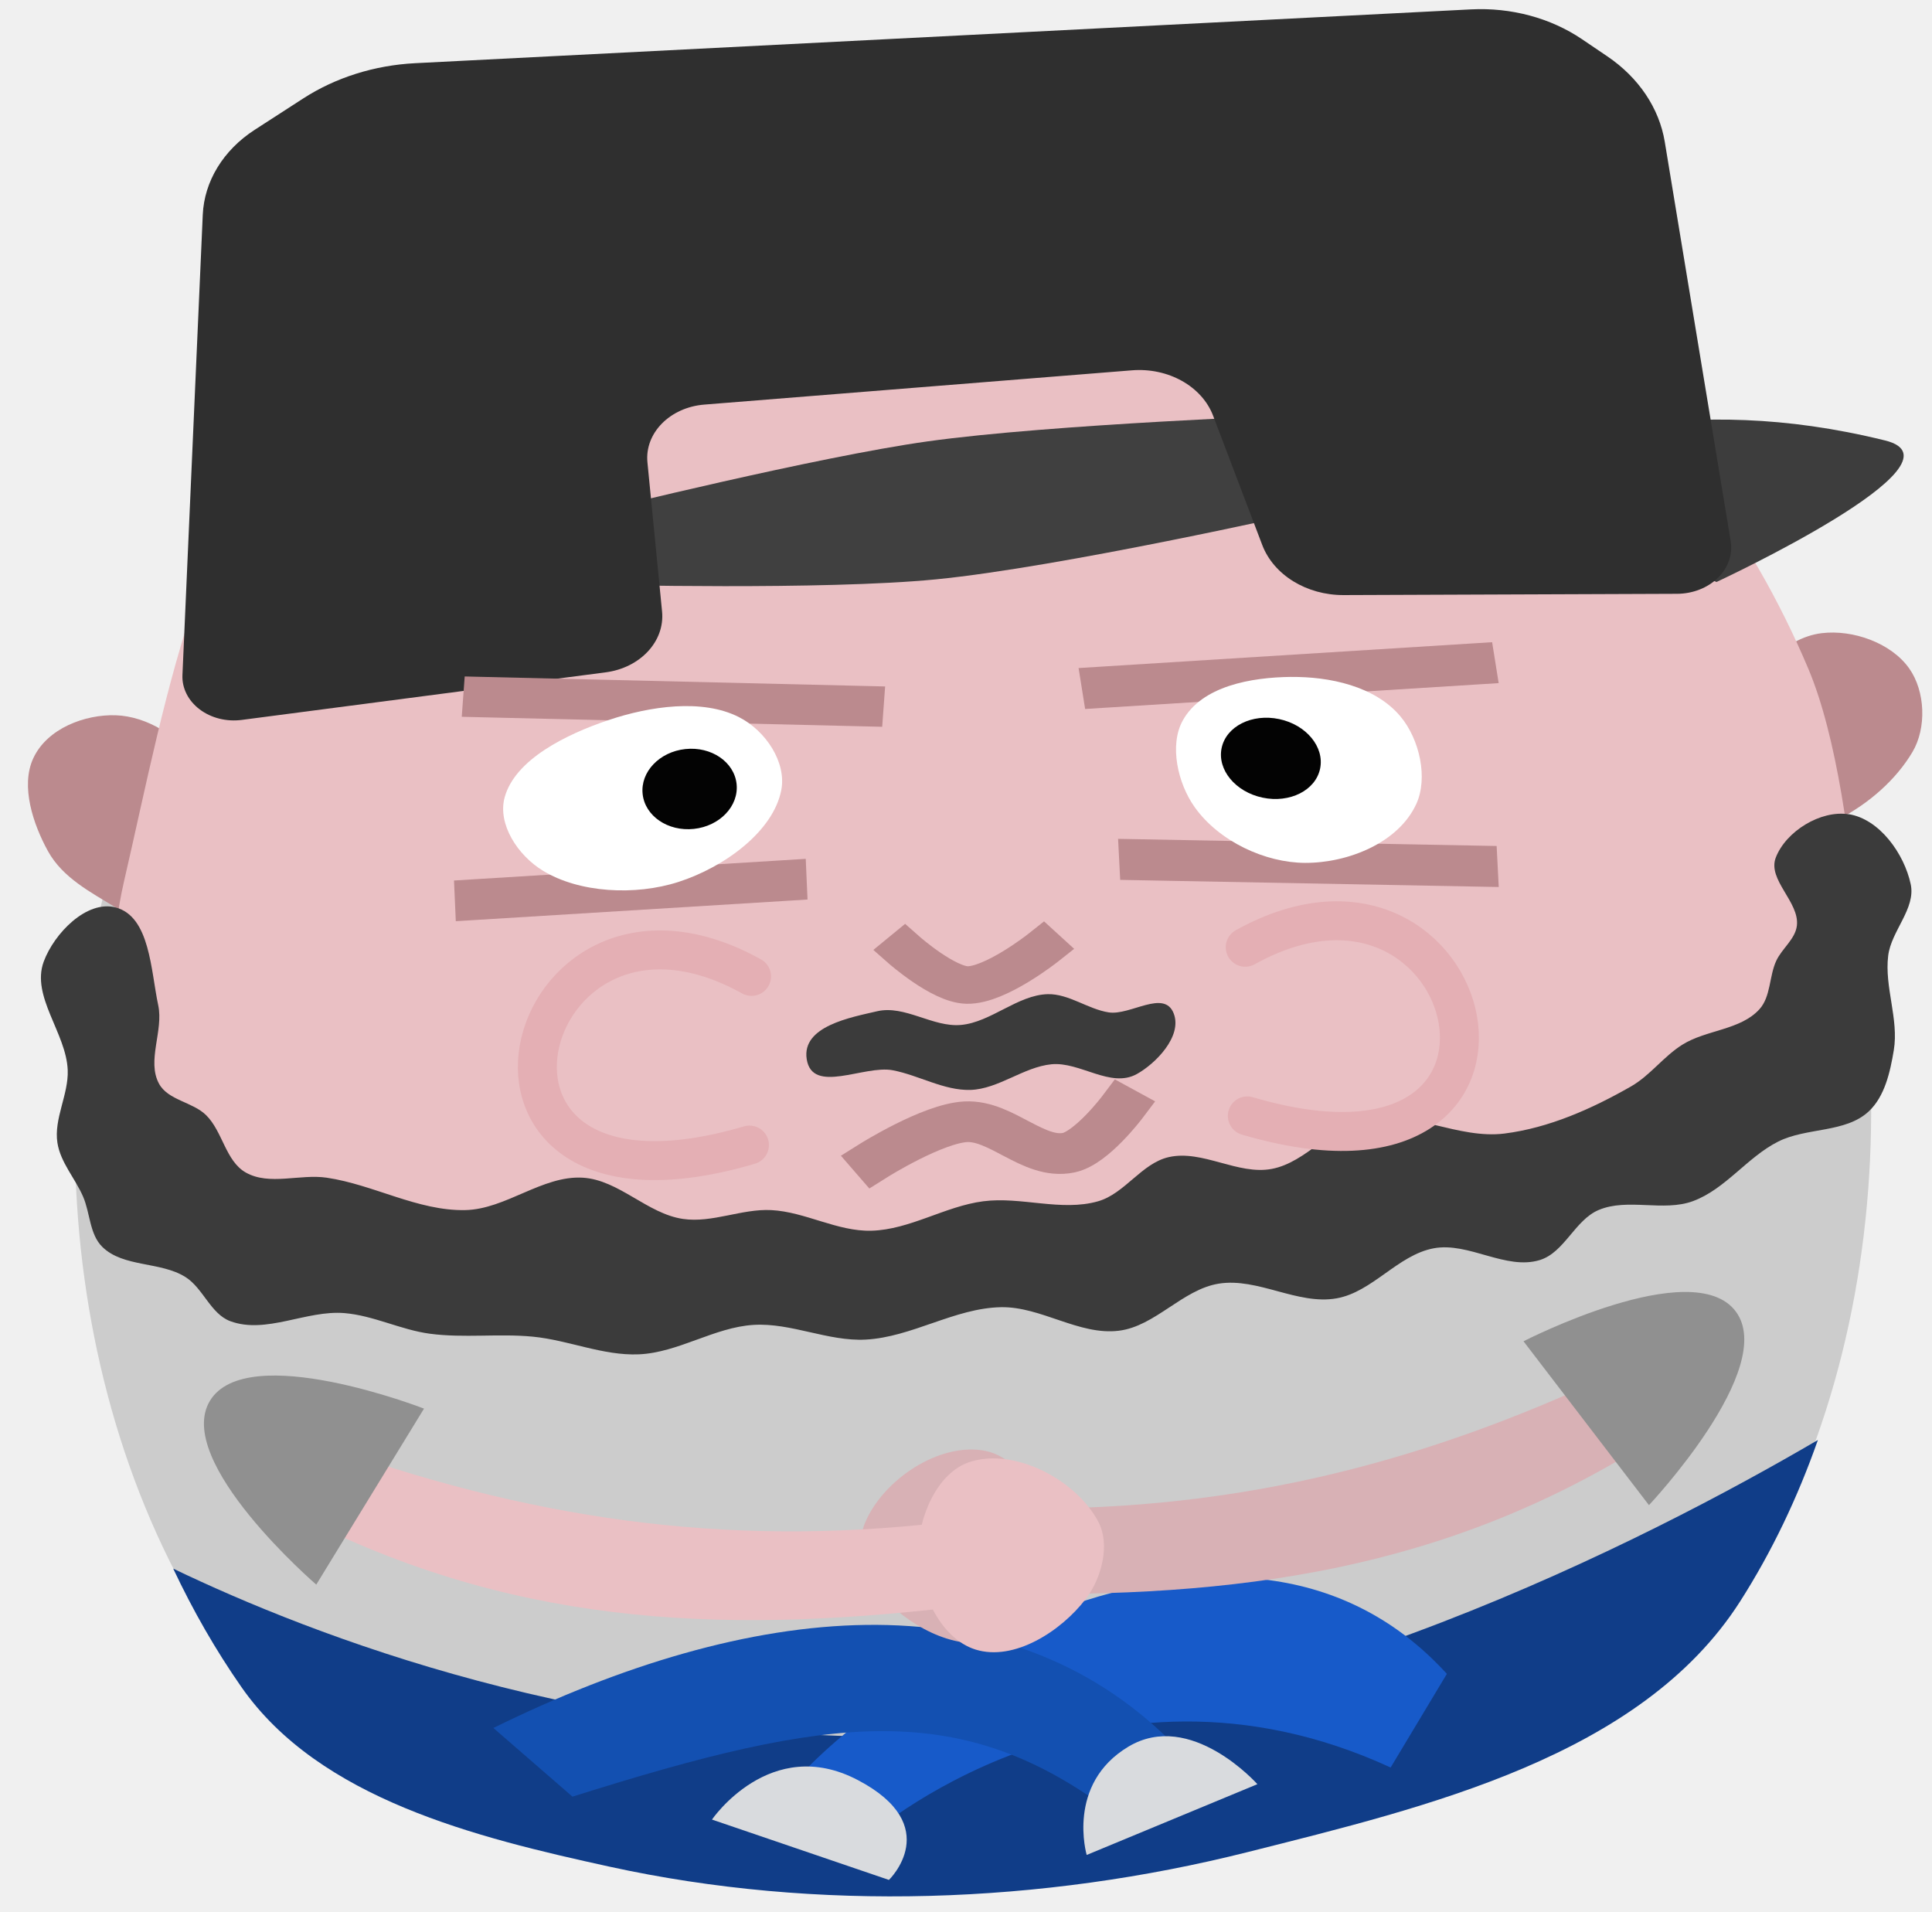
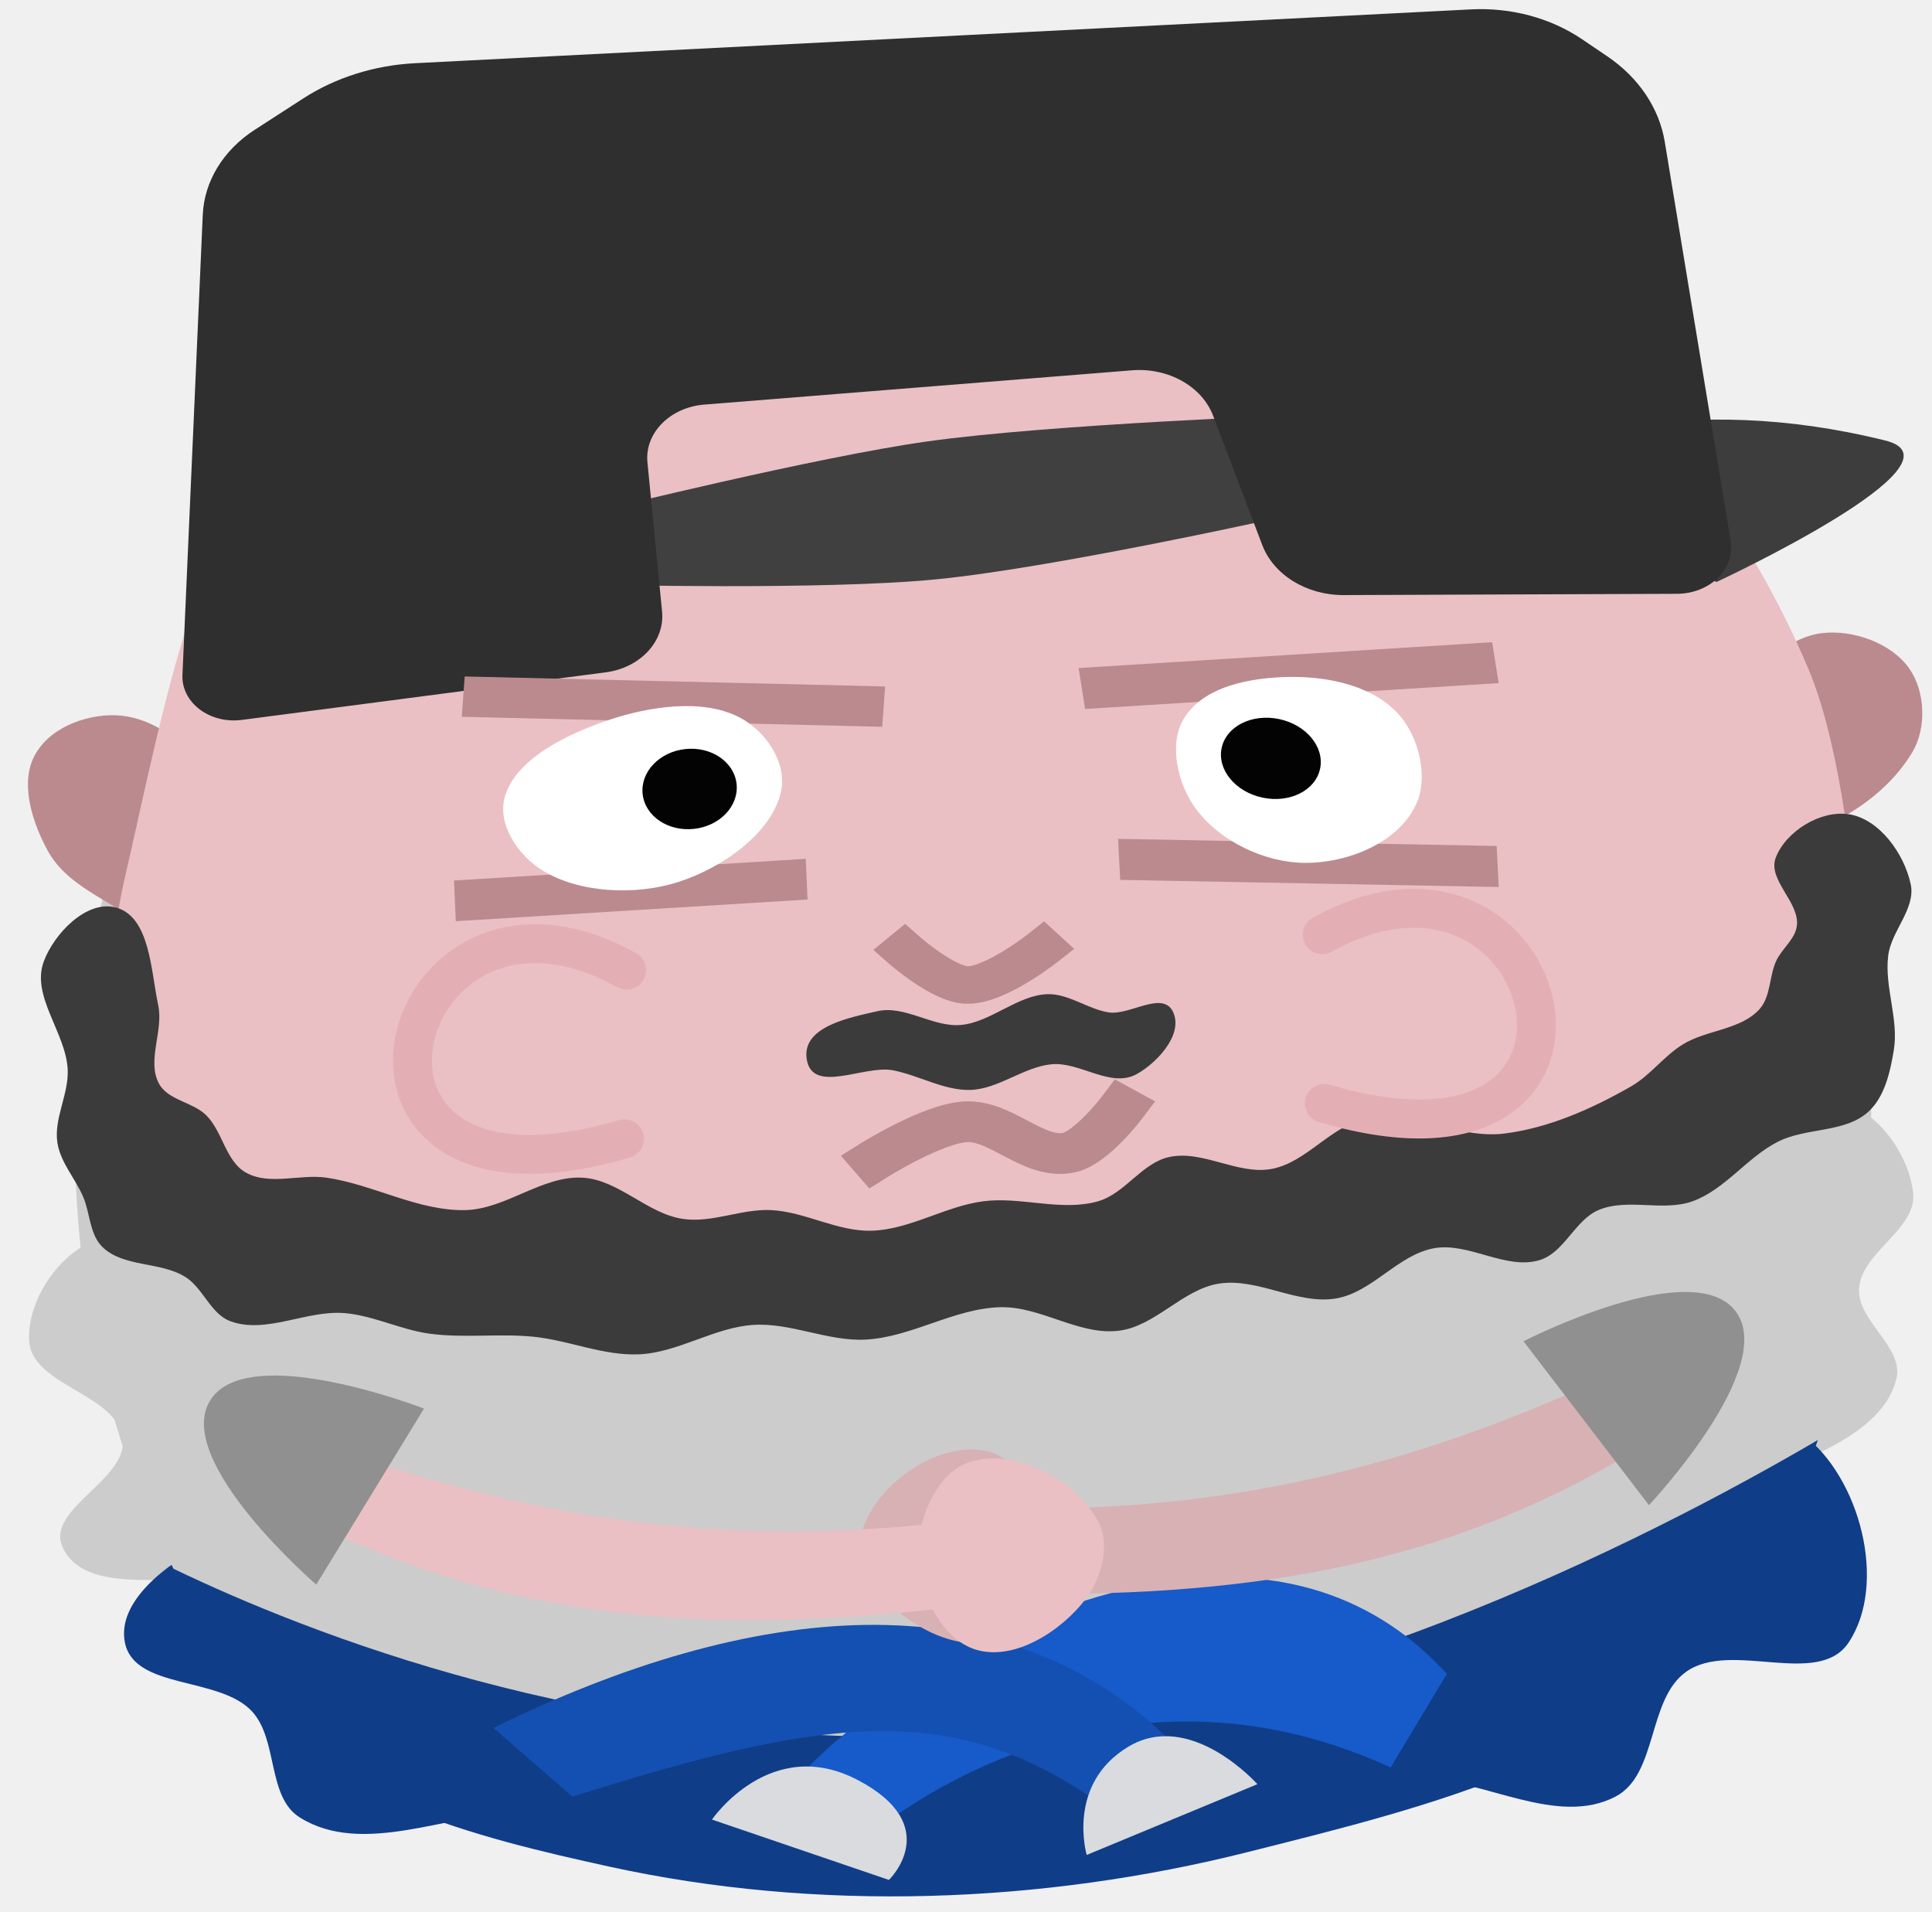
<svg xmlns="http://www.w3.org/2000/svg" xml:space="preserve" id="svg5" version="1.1" viewBox="0 0 65.623 64.923" height="1298.46" width="1312.454">
  <defs id="defs2" />
  <g id="layer12">
-     <g id="layer42" style="display:none" mode="growl">
+     <g id="layer42" style="display:inline" mode="growl" shake="0.1">
      <path style="opacity:1;fill:#cccccc;fill-opacity:1;stroke:none;stroke-width:1.5;stroke-linecap:square;stroke-dasharray:none;stroke-opacity:1" d="m 3.677,42.002 c -1.461,0.236 -2.771,2.058 -2.687,3.536 0.087,1.531 2.987,1.802 3.182,3.323 0.178,1.392 -2.621,2.395 -2.051,3.677 0.688,1.546 3.262,1.006 4.95,1.131 18.129,1.345 37.676,3.008 54.377,-4.172 1.226,-0.527 2.679,-1.384 2.97,-2.687 0.239,-1.072 -1.338,-1.944 -1.273,-3.041 0.073,-1.243 1.969,-2.014 1.838,-3.253 -0.146,-1.378 -1.374,-3.044 -2.758,-3.111 -17.779,-0.862 -40.986,1.763 -58.548,4.596 z" id="path57810" />
      <path style="opacity:1;fill:#103d88;fill-opacity:1;stroke:none;stroke-width:1.5;stroke-linecap:square;stroke-dasharray:none;stroke-opacity:1" d="m 6.93,52.467 c -1.264,0.658 -2.967,1.927 -2.687,3.323 0.321,1.603 3.2,1.137 4.313,2.333 0.898,0.965 0.509,2.906 1.626,3.606 2.138,1.339 5.044,-0.13 7.566,-0.212 10.16,-0.331 20.315,-1.428 30.476,-1.131 2.225,0.065 4.672,1.664 6.647,0.636 1.442,-0.75 1.078,-3.303 2.404,-4.243 1.524,-1.08 4.479,0.564 5.515,-0.99 1.339,-2.008 0.376,-5.625 -1.556,-7.071 C 46.71,37.845 23.025,44.09 6.93,52.467 Z" id="path57813" />
    </g>
    <g id="layer24">
-       <g id="layer23" shake="0">
+       <g id="layer23" shake="0" style="display:inline">
        <path style="opacity:1;fill:#cccccc;fill-opacity:1;stroke:none;stroke-width:1;stroke-linecap:square;stroke-opacity:1" d="M 19.7,13.4 C 13.71,15.683 7.438,19.871 5,25.8 1.106,35.267 1.712,47.731 7.75,56.388 19.366,65.546 50.967,58.504 59.1,54.2 64.709,45.433 64.926,32.449 60.3,23.2 57.545,17.693 51.004,14.452 45.1,12.7 36.98,10.29 27.615,10.383 19.7,13.4 Z" id="path29885" />
-         <path id="path36758" style="opacity:1;fill:#103d88;fill-opacity:1;stroke:none;stroke-width:1;stroke-linecap:square;stroke-opacity:1" d="M 61.747 48.909 C 55.945 52.305 43.55 58.662 31.608 58.973 C 20.158 59.27 10.586 55.538 5.884 53.278 C 6.552 54.696 7.324 56.044 8.2 57.3 C 10.852 61.103 16.171 62.409 20.7 63.4 C 27.768 64.947 35.384 64.668 42.4 62.9 C 48.457 61.373 55.733 59.661 59.1 54.4 C 60.18 52.712 61.061 50.862 61.747 48.909 z " />
+         <path id="path36758" style="opacity:1;fill:#103d88;fill-opacity:1;stroke:none;stroke-width:1;stroke-linecap:square;stroke-opacity:1" d="M 61.747,48.909 C 55.945,52.305 43.55,58.662 31.608,58.973 20.158,59.27 10.586,55.538 5.884,53.278 6.552,54.696 7.324,56.044 8.2,57.3 c 2.652,3.803 7.971,5.109 12.5,6.1 7.068,1.547 14.684,1.268 21.7,-0.5 6.057,-1.527 13.333,-3.239 16.7,-8.5 1.08,-1.688 1.961,-3.538 2.647,-5.491 z" />
        <path style="opacity:1;fill:#175ac9;fill-opacity:1;stroke:none;stroke-width:1;stroke-linecap:square;stroke-opacity:1" d="M 47.235,60.033 C 37.265,55.437 29.416,62.438 29.416,62.438 l -2.828,-1.414 c 2.48,-3.477 15.263,-12.167 22.557,-4.172 z" id="path39733" />
        <path style="opacity:1;fill:#1350b1;fill-opacity:1;stroke:none;stroke-width:1;stroke-linecap:square;stroke-opacity:1" d="m 19.445,61.023 c 8.81,-2.782 13.225,-3.364 18.455,0.636 l 1.909,-2.475 C 34.106,53.481 25.479,54.4 16.758,58.69 Z" id="path40491" />
        <path style="opacity:1;fill:#d9dbde;fill-opacity:1;stroke:none;stroke-width:1;stroke-linecap:square;stroke-opacity:1" d="m 36.911,63.003 c 0,0 -0.707,-2.404 1.414,-3.677 2.121,-1.273 4.384,1.273 4.384,1.273 z" id="path40549" />
        <path style="opacity:1;fill:#d9dbde;fill-opacity:1;stroke:none;stroke-width:1;stroke-linecap:square;stroke-opacity:1" d="m 24.183,61.801 c 0,0 1.98,-2.899 4.95,-1.344 2.97,1.556 1.061,3.394 1.061,3.394 z" id="path41415" />
      </g>
-       <g id="layer25" style="display:inline">
+       <g id="layer25" style="display:inline" shake="0.1">
        <path style="opacity:1;fill:#d8b1b5;fill-opacity:1;stroke:none;stroke-width:1;stroke-linecap:square;stroke-opacity:1" d="m 56.088,48.922 c -6.971,4.426 -14.076,5.365 -22.298,5.201 l 0.137,-2.899 c 7.567,0.181 14.108,-1.379 20.945,-4.609 z" id="path33450" />
        <path style="opacity:1;fill:#909090;fill-opacity:1;stroke:none;stroke-width:1;stroke-linecap:square;stroke-opacity:1" d="m 56.009,51.122 -4.261,-5.566 c 0,0 5.748,-2.955 7.207,-1.016 1.445,1.921 -2.946,6.582 -2.946,6.582 z" id="path33452" />
        <path style="opacity:1;fill:#d8b1b5;fill-opacity:1;stroke:none;stroke-width:1;stroke-linecap:square;stroke-opacity:1" d="m 33.484,49.282 c 1.158,0.238 1.957,1.702 2.072,2.878 0.125,1.27 -0.418,2.976 -1.589,3.482 -1.262,0.545 -2.964,-0.321 -3.905,-1.323 -0.606,-0.646 -1.024,-1.743 -0.693,-2.565 0.598,-1.484 2.548,-2.795 4.115,-2.473 z" id="path33454" />
        <path style="opacity:1;fill:#eac0c4;fill-opacity:1;stroke:none;stroke-width:1;stroke-linecap:square;stroke-opacity:1" d="m 10.435,51.64 c 7.393,3.678 14.558,3.874 22.717,2.857 L 32.715,51.628 c -7.507,0.966 -14.175,0.094 -21.311,-2.409 z" id="path33239" />
        <path style="opacity:1;fill:#909090;fill-opacity:1;stroke:none;stroke-width:1;stroke-linecap:square;stroke-opacity:1" d="m 10.742,53.821 3.66,-5.978 c 0,0 -6.024,-2.342 -7.273,-0.262 -1.238,2.06 3.614,6.24 3.614,6.24 z" id="path33183" />
        <path style="opacity:1;fill:#eac0c4;fill-opacity:1;stroke:none;stroke-width:1;stroke-linecap:square;stroke-opacity:1" d="m 32.954,49.65 c -1.127,0.357 -1.769,1.896 -1.762,3.078 0.008,1.276 0.725,2.916 1.942,3.298 1.311,0.411 2.915,-0.627 3.747,-1.721 0.536,-0.705 0.838,-1.84 0.423,-2.623 -0.749,-1.414 -2.824,-2.516 -4.35,-2.032 z" id="path33448" />
      </g>
    </g>
-     <g id="layer13" transform="matrix(1,0,0,0.8497332,0,0.04659085)" shake="0.5">
+     <g id="layer13" transform="matrix(1,0,0,0.8497332,0,0.04659085)" shake="0.05">
      <g id="layer32">
        <path style="fill:#bb8a8e;fill-opacity:1;stroke-width:1.188;stroke-linecap:square" d="m 58.692,27.948 c 0.955,-1.051 1.886,-2.512 3.189,-2.695 1.061,-0.149 2.356,0.39 2.969,1.412 0.547,0.912 0.593,2.377 0.11,3.337 -1.103,2.195 -3.671,3.834 -5.828,3.465 -1.103,-0.189 -2.351,-1.397 -2.419,-2.695 -0.064,-1.214 1.221,-1.989 1.979,-2.824 z" id="path11143" />
        <path style="fill:#bb8a8e;fill-opacity:1;stroke-width:1.151;stroke-linecap:square" d="m 6.729,30.522 c -0.613,-1.143 -1.742,-1.947 -2.8,-1.987 -1.029,-0.039 -2.325,0.513 -2.8,1.722 -0.438,1.114 4.8e-6,2.642 0.5,3.709 0.503,1.073 1.463,1.647 2.3,2.252 1.158,0.836 2.677,2.956 3.7,1.854 1.492,-1.608 0.214,-5.473 -0.9,-7.55 z" id="path11145" />
        <path style="fill:#eac0c4;fill-opacity:1;stroke-width:1.127;stroke-linecap:square" d="m 4.21,35.187 c -0.892,4.529 -0.593,13.929 -0.593,13.929 0,0 10.132,1.525 15.228,1.665 8.124,0.223 16.299,-0.038 24.352,-1.317 6.839,-1.086 20.194,-5.375 20.194,-5.375 0,0 -0.035,-12.017 -1.968,-17.412 C 59.487,21.273 56.323,16.113 52.186,12.843 46.615,8.44 39.538,6.284 32.828,6.34 25.593,6.401 17.341,8.314 12.045,13.698 6.841,18.987 5.705,27.594 4.21,35.187 Z" id="path10695" />
        <path style="opacity:1;fill:none;fill-opacity:1;stroke:#bb8a8e;stroke-width:1.5;stroke-linecap:square;stroke-opacity:1;stroke-dasharray:none" d="m 30.725,37.933 c 0,0 1.312,1.359 2.119,1.384 0.957,0.029 2.581,-1.484 2.581,-1.484" id="path15223" />
      </g>
      <g id="layer17" style="stroke:#382122;stroke-opacity:1">
        <path id="path43773" style="opacity:1;fill:#3b3b3b;fill-opacity:1;stroke:none;stroke-width:1.085;stroke-linecap:square;stroke-opacity:1" d="m 62.791,32.492 c -0.949,-0.174 -2.131,0.679 -2.475,1.734 -0.288,0.885 0.81,1.773 0.718,2.715 -0.053,0.541 -0.508,0.916 -0.702,1.41 -0.243,0.62 -0.181,1.429 -0.571,1.935 -0.644,0.835 -1.799,0.817 -2.612,1.412 -0.638,0.467 -1.098,1.234 -1.75,1.673 -1.328,0.893 -2.783,1.658 -4.3,1.883 -1.563,0.231 -3.153,-0.941 -4.7,-0.588 -1.186,0.27 -2.013,1.736 -3.2,2.001 -1.154,0.257 -2.355,-0.776 -3.5,-0.471 -0.92,0.245 -1.493,1.459 -2.4,1.765 -1.25,0.422 -2.611,-0.196 -3.9,0 -1.299,0.198 -2.491,1.135 -3.8,1.177 -1.157,0.037 -2.244,-0.753 -3.4,-0.824 -1.004,-0.061 -2.006,0.524 -3,0.353 -1.213,-0.209 -2.177,-1.559 -3.4,-1.648 -1.38,-0.099 -2.617,1.263 -4,1.295 -1.609,0.036 -3.108,-1.018 -4.7,-1.295 C 10.191,46.861 9.15,47.345 8.35,46.813 7.662,46.355 7.564,45.17 7,44.518 6.543,43.989 5.706,43.925 5.401,43.261 4.978,42.342 5.56,41.147 5.374,40.124 5.122,38.735 5.096,36.579 3.929,36.217 2.943,35.911 1.838,37.256 1.485,38.382 1.049,39.771 2.252,41.239 2.3,42.718 c 0.032,0.977 -0.476,1.939 -0.35,2.905 0.103,0.789 0.608,1.427 0.875,2.16 0.239,0.656 0.217,1.5 0.65,2.001 0.714,0.826 1.978,0.577 2.825,1.206 0.603,0.448 0.856,1.475 1.525,1.765 1.215,0.527 2.585,-0.45 3.875,-0.324 0.991,0.097 1.914,0.669 2.9,0.824 1.157,0.182 2.338,-0.015 3.5,0.118 1.211,0.138 2.385,0.768 3.6,0.706 1.341,-0.068 2.56,-1.082 3.9,-1.177 1.275,-0.09 2.524,0.666 3.8,0.588 1.574,-0.096 3.024,-1.26 4.6,-1.295 1.36,-0.03 2.65,1.135 4,0.941 1.243,-0.178 2.163,-1.651 3.4,-1.883 1.327,-0.248 2.677,0.865 4,0.588 1.218,-0.254 2.083,-1.736 3.3,-2.001 1.187,-0.258 2.445,0.886 3.6,0.471 0.837,-0.301 1.194,-1.601 2,-2.001 0.987,-0.49 2.194,0.081 3.2,-0.353 1.107,-0.478 1.847,-1.76 2.9,-2.383 0.965,-0.571 2.286,-0.338 3.075,-1.206 0.546,-0.601 0.727,-1.574 0.85,-2.442 0.176,-1.246 -0.322,-2.529 -0.19,-3.782 0.104,-0.991 0.942,-1.879 0.765,-2.856 -0.221,-1.22 -1.062,-2.608 -2.109,-2.8 z" />
        <path style="opacity:1;fill:#3b3b3b;fill-opacity:1;stroke:none;stroke-width:1.586;stroke-linecap:square;stroke-opacity:1" d="m 27.401,42.28 c -0.176,-1.32 1.501,-1.669 2.391,-1.914 0.942,-0.259 1.896,0.651 2.851,0.547 1.016,-0.11 1.924,-1.198 2.943,-1.23 0.71,-0.022 1.368,0.599 2.073,0.728 0.731,0.135 1.889,-0.939 2.209,0.047 0.298,0.918 -0.629,2.013 -1.258,2.42 -0.889,0.576 -1.93,-0.505 -2.897,-0.393 -0.942,0.109 -1.804,0.991 -2.748,1.025 -0.899,0.032 -1.756,-0.587 -2.644,-0.786 -0.968,-0.217 -2.73,0.982 -2.92,-0.444 z" id="path46948" />
      </g>
      <g id="layer22">
        <path style="opacity:1;fill:#404040;fill-opacity:1;stroke:none;stroke-width:1;stroke-linecap:square;stroke-opacity:1" d="m 20.401,20.346 c 0,0 7.339,-2.138 11.102,-2.758 4.201,-0.692 12.728,-1.061 12.728,-1.061 l 0.071,3.889 c 0,0 -8.277,2.198 -12.516,2.687 -3.817,0.441 -11.526,0.212 -11.526,0.212 z" id="path24143" />
        <path style="opacity:1;fill:#3d3d3d;fill-opacity:1;stroke:none;stroke-width:1;stroke-linecap:square;stroke-opacity:1" d="m 58.302,23.208 c 0,0 8.738,-4.782 5.728,-5.657 -6.922,-2.012 -11.186,0.178 -15.203,0.707 z" id="path24194" />
        <path style="opacity:1;fill:#2f2f2f;fill-opacity:1;stroke:none;stroke-width:1;stroke-linecap:square;stroke-opacity:1" d="M 8.21,28.721 20.572,26.819 a 2.269,2.269 128.245 0 0 1.916,-2.431 L 21.991,18.425 a 2.14,2.14 129.924 0 1 1.932,-2.308 l 14.524,-1.37 a 2.638,2.638 33.353 0 1 2.758,1.815 l 1.668,5.164 a 2.894,2.894 35.918 0 0 2.767,2.005 l 11.323,-0.051 a 1.849,1.849 130.875 0 0 1.822,-2.106 L 56.546,5.613 A 5.31,5.31 60.276 0 0 54.596,2.198 L 53.735,1.512 A 5.518,5.518 17.555 0 0 49.967,0.32 L 14.099,2.471 a 6.962,6.962 159.657 0 0 -3.798,1.408 L 8.651,5.134 A 4.478,4.478 117.446 0 0 6.887,8.531 L 6.197,26.928 a 1.748,1.748 41.701 0 0 2.013,1.793 z" id="path22543" />
      </g>
    </g>
-     <g id="layer16" transform="matrix(1.464229,0,0,1.244204,-13.41326,-12.72874)" mode="idle" style="display:inline">
+     <g id="layer16" transform="matrix(1.464229,0,0,1.244204,-13.41326,-12.72874)" mode="idle" style="display:inline" scale-to="1.5" shake="0.1">
      <g id="layer26" transform="matrix(0.9943317,-0.1251244,0.09034568,0.9943317,-0.192939,1.660395)" update-origin="true">
        <g id="layer30">
          <path style="opacity:1;fill:none;fill-opacity:1;stroke:#bb8a8e;stroke-width:1.099;stroke-linecap:square;stroke-dasharray:none;stroke-opacity:1" d="m 18.036,30.029 8.587,1.324" id="path47830" />
          <path style="opacity:1;fill:none;fill-opacity:1;stroke:#bb8a8e;stroke-width:1.111;stroke-linecap:square;stroke-dasharray:none;stroke-opacity:1" d="m 17.352,35.494 7.057,0.374" id="path47832" />
        </g>
-         <g id="layer29" color="eyes" scale="2">
+         <g id="layer29" color="eyes" scale-to="2">
          <g id="layer36">
            <path style="opacity:1;fill:#ffffff;fill-opacity:1;stroke:none;stroke-width:1;stroke-linecap:square;stroke-opacity:1" d="m 20.8,31 c -1.021,0.264 -2.267,0.8 -2.6,1.8 -0.233,0.7 0.153,1.605 0.7,2.1 0.785,0.711 2.071,0.952 3.1,0.7 1.103,-0.27 2.317,-1.101 2.6,-2.2 0.187,-0.725 -0.205,-1.645 -0.8,-2.1 -0.798,-0.611 -2.027,-0.551 -3,-0.3 z" id="path12900" />
          </g>
          <g id="layer35" go-left="0.1" go-right="0.05">
            <circle style="opacity:1;fill:#030303;fill-opacity:1;stroke:none;stroke-width:1.476;stroke-linecap:square;stroke-opacity:1" id="path16065" cx="22.487" cy="33.109" r="1.096" />
          </g>
        </g>
      </g>
      <g id="layer27" transform="matrix(0.9785192,0.242612,-0.1751772,0.9785192,0.9296974,-10.30277)" update-origin="true">
        <g id="layer31">
          <path style="opacity:1;fill:none;fill-opacity:1;stroke:#bb8a8e;stroke-width:1.111;stroke-linecap:square;stroke-dasharray:none;stroke-opacity:1" d="m 40.029,30.226 8.207,-2.674" id="path47687" />
          <path style="opacity:1;fill:none;fill-opacity:1;stroke:#bb8a8e;stroke-width:1.111;stroke-linecap:square;stroke-dasharray:none;stroke-opacity:1" d="m 41.706,34.63 7.543,-1.696" id="path47828" />
        </g>
-         <g id="layer28" color="eyes" scale="2">
+         <g id="layer28" color="eyes" scale-to="2">
          <g id="layer34">
            <path style="opacity:1;fill:#ffffff;fill-opacity:1;stroke:none;stroke-width:0.966;stroke-linecap:square;stroke-opacity:1" d="m 44.196,28.91 c -0.898,0.234 -1.989,0.745 -2.254,1.783 -0.186,0.726 0.185,1.694 0.686,2.238 0.719,0.781 1.869,1.089 2.775,0.868 0.971,-0.237 2.024,-1.059 2.242,-2.203 0.144,-0.755 -0.233,-1.738 -0.775,-2.242 -0.728,-0.676 -1.817,-0.666 -2.674,-0.443 z" id="path12680" />
          </g>
          <g id="layer33" go-left="0.05" go-right="0.1">
            <ellipse style="opacity:1;fill:#030303;fill-opacity:1;stroke:none;stroke-width:1;stroke-linecap:square;stroke-opacity:1" id="path16327" cx="44.125" cy="31.2" rx="1.167" ry="1.096" />
          </g>
        </g>
      </g>
-       <g id="layer38" update-origin="true" shake="0.5">
+       <g id="layer38" update-origin="true" shake="0.05" scale-to="1">
        <path style="opacity:1;fill:none;fill-opacity:1;stroke:#bb8a8e;stroke-width:1.627;stroke-linecap:square;stroke-dasharray:none;stroke-opacity:1" d="m 29.7,46.313 c 0,0 1.981,-1.46 3.1,-1.53 1.216,-0.076 2.308,1.528 3.5,1.236 0.775,-0.19 1.812,-1.806 1.812,-1.806" id="path46946" transform="matrix(0.6829532,0,0,0.6829532,9.160631,10.26787)" />
      </g>
    </g>
-     <g id="layer37" mode="force-fart" style="display:none">
+     <g id="layer37" mode="force-fart" style="display:none" scale-to="1.5" shake="0.1">
      <g id="layer39" update-origin="true" transform="translate(-3.889087,0.212132)">
        <path style="opacity:1;fill:none;fill-opacity:1;stroke:#bb8a8e;stroke-width:1.5;stroke-linecap:square;stroke-dasharray:none;stroke-opacity:1" d="m 20.86,25.385 2.828,1.909 -2.263,1.697" id="path51049" />
        <path style="opacity:1;fill:none;fill-opacity:1;stroke:#bb8a8e;stroke-width:1.5;stroke-linecap:square;stroke-dasharray:none;stroke-opacity:1" d="m 31.537,24.607 -2.263,2.333 3.041,2.121" id="path51053" />
        <path style="opacity:1;fill:none;fill-opacity:1;stroke:#bb8a8e;stroke-width:1.5;stroke-linecap:square;stroke-dasharray:none;stroke-opacity:1" d="m 23.193,27.224 6.435,-0.141" id="path51055" />
      </g>
      <g id="layer40" update-origin="true">
        <path style="opacity:1;fill:none;fill-opacity:1;stroke:#bb8a8e;stroke-width:1.5;stroke-linecap:square;stroke-dasharray:none;stroke-opacity:1" d="m 37.76,24.042 2.546,2.121 -1.909,2.051" id="path51057" />
        <path style="opacity:1;fill:none;fill-opacity:1;stroke:#bb8a8e;stroke-width:1.5;stroke-linecap:square;stroke-dasharray:none;stroke-opacity:1" d="m 40.234,26.304 5.586,-0.354 2.121,-2.828" id="path51059" />
        <path style="opacity:1;fill:none;fill-opacity:1;stroke:#bb8a8e;stroke-width:1.5;stroke-linecap:square;stroke-dasharray:none;stroke-opacity:1" d="m 45.891,25.739 2.546,1.98" id="path51061" />
      </g>
-       <g id="layer41" update-origin="true" shake="0.5">
+       <g id="layer41" update-origin="true" shake="0.05">
        <path style="opacity:1;fill:none;fill-opacity:1;stroke:#bb8a8e;stroke-width:1.5;stroke-linecap:square;stroke-dasharray:none;stroke-opacity:1" d="m 31.396,38.679 5.162,-0.212" id="path52635" />
      </g>
    </g>
-     <g id="layer69" mode="cheeks" update-origin="true" style="stroke:#e4afb4;stroke-opacity:1">
-       <path style="fill:#eac0c4;fill-opacity:1;stroke:#e4afb4;stroke-width:1.323;stroke-linecap:round;stroke-dasharray:none;stroke-opacity:1" d="m 25.527,33.163 c -7.949,-4.415 -11.279,9.035 -0.071,5.728" id="path78626" />
-       <path style="fill:#eac0c4;fill-opacity:1;stroke:#e4afb4;stroke-width:1.323;stroke-linecap:round;stroke-dasharray:none;stroke-opacity:1" d="m 42.296,32.173 c 7.949,-4.415 11.279,9.035 0.071,5.728" id="path78766" />
+     <g id="layer69" mode="cheeks" update-origin="true" style="stroke:#e4afb4;stroke-opacity:1" scale-to="2" shake="0.1">
+       <g id="layer1" update-origin="true">
+         <path style="fill:#eac0c4;fill-opacity:1;stroke:#e4afb4;stroke-width:1.323;stroke-linecap:round;stroke-dasharray:none;stroke-opacity:1" d="m 21.284,32.951 c -7.949,-4.415 -11.279,9.035 -0.071,5.728" id="path78626" />
+       </g>
+       <g id="layer2" update-origin="true">
+         <path style="fill:#eac0c4;fill-opacity:1;stroke:#e4afb4;stroke-width:1.323;stroke-linecap:round;stroke-dasharray:none;stroke-opacity:1" d="m 44.913,31.749 c 7.949,-4.415 11.279,9.035 0.071,5.728" id="path78766" />
+       </g>
    </g>
  </g>
</svg>
